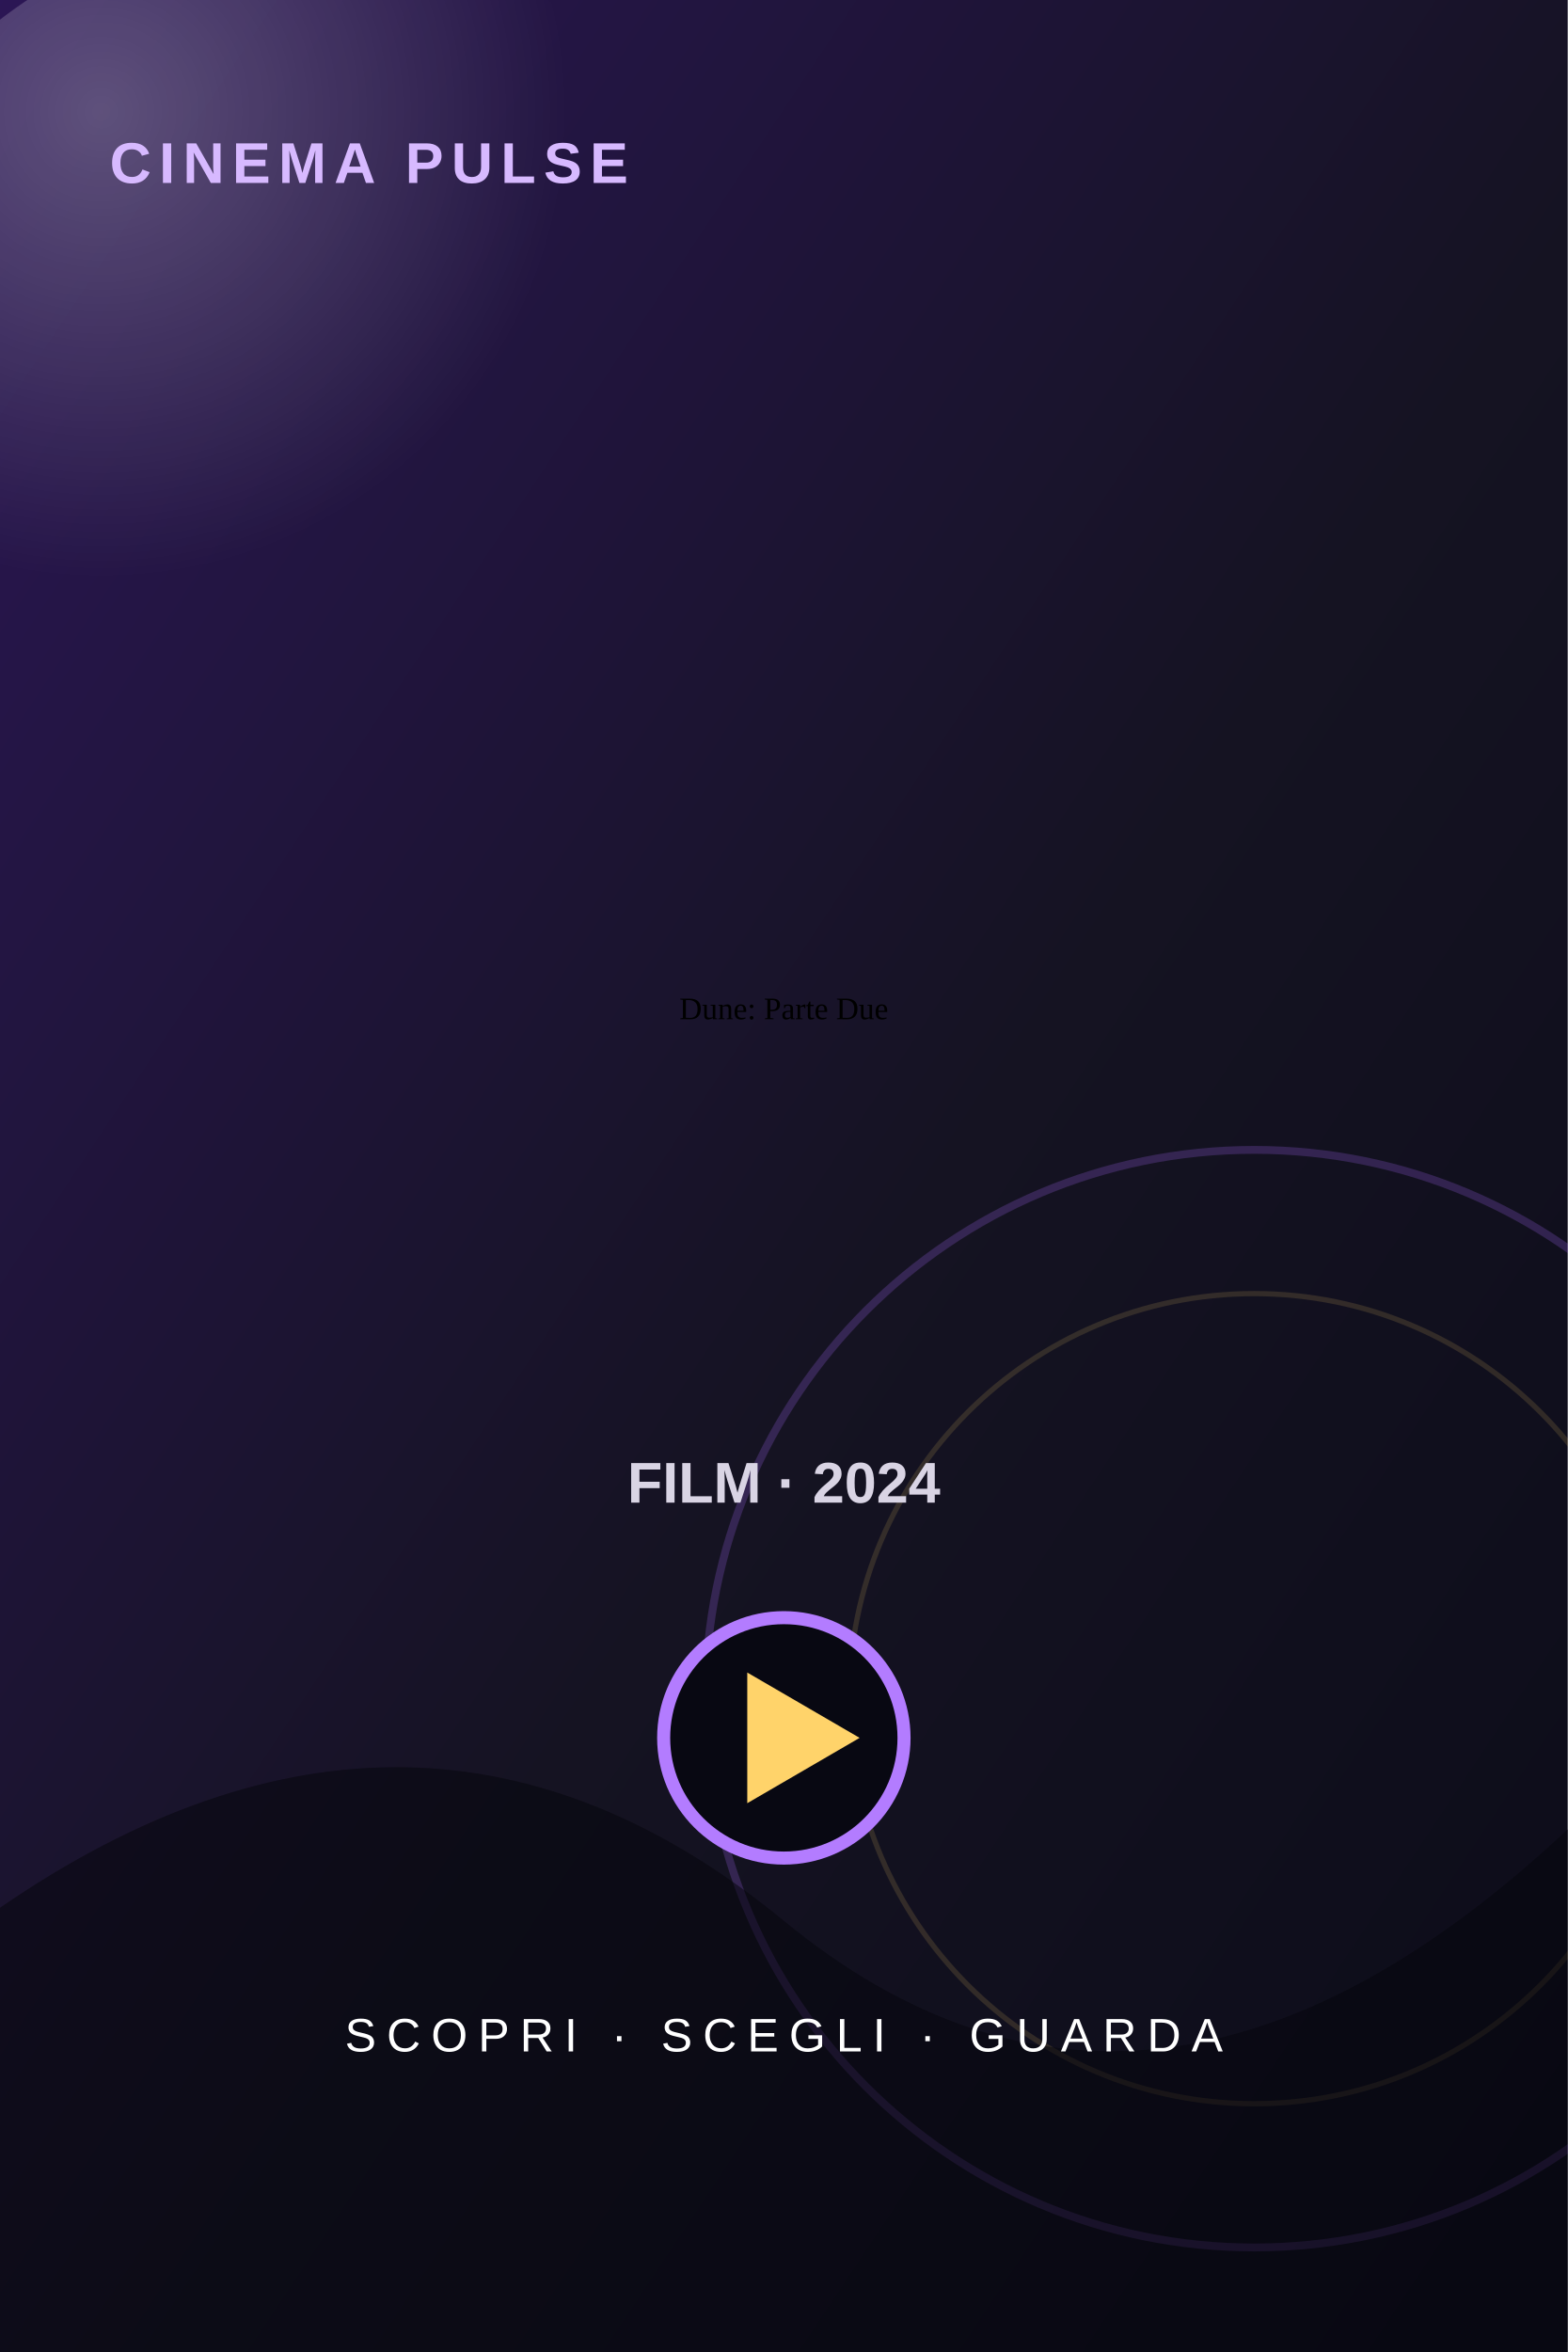
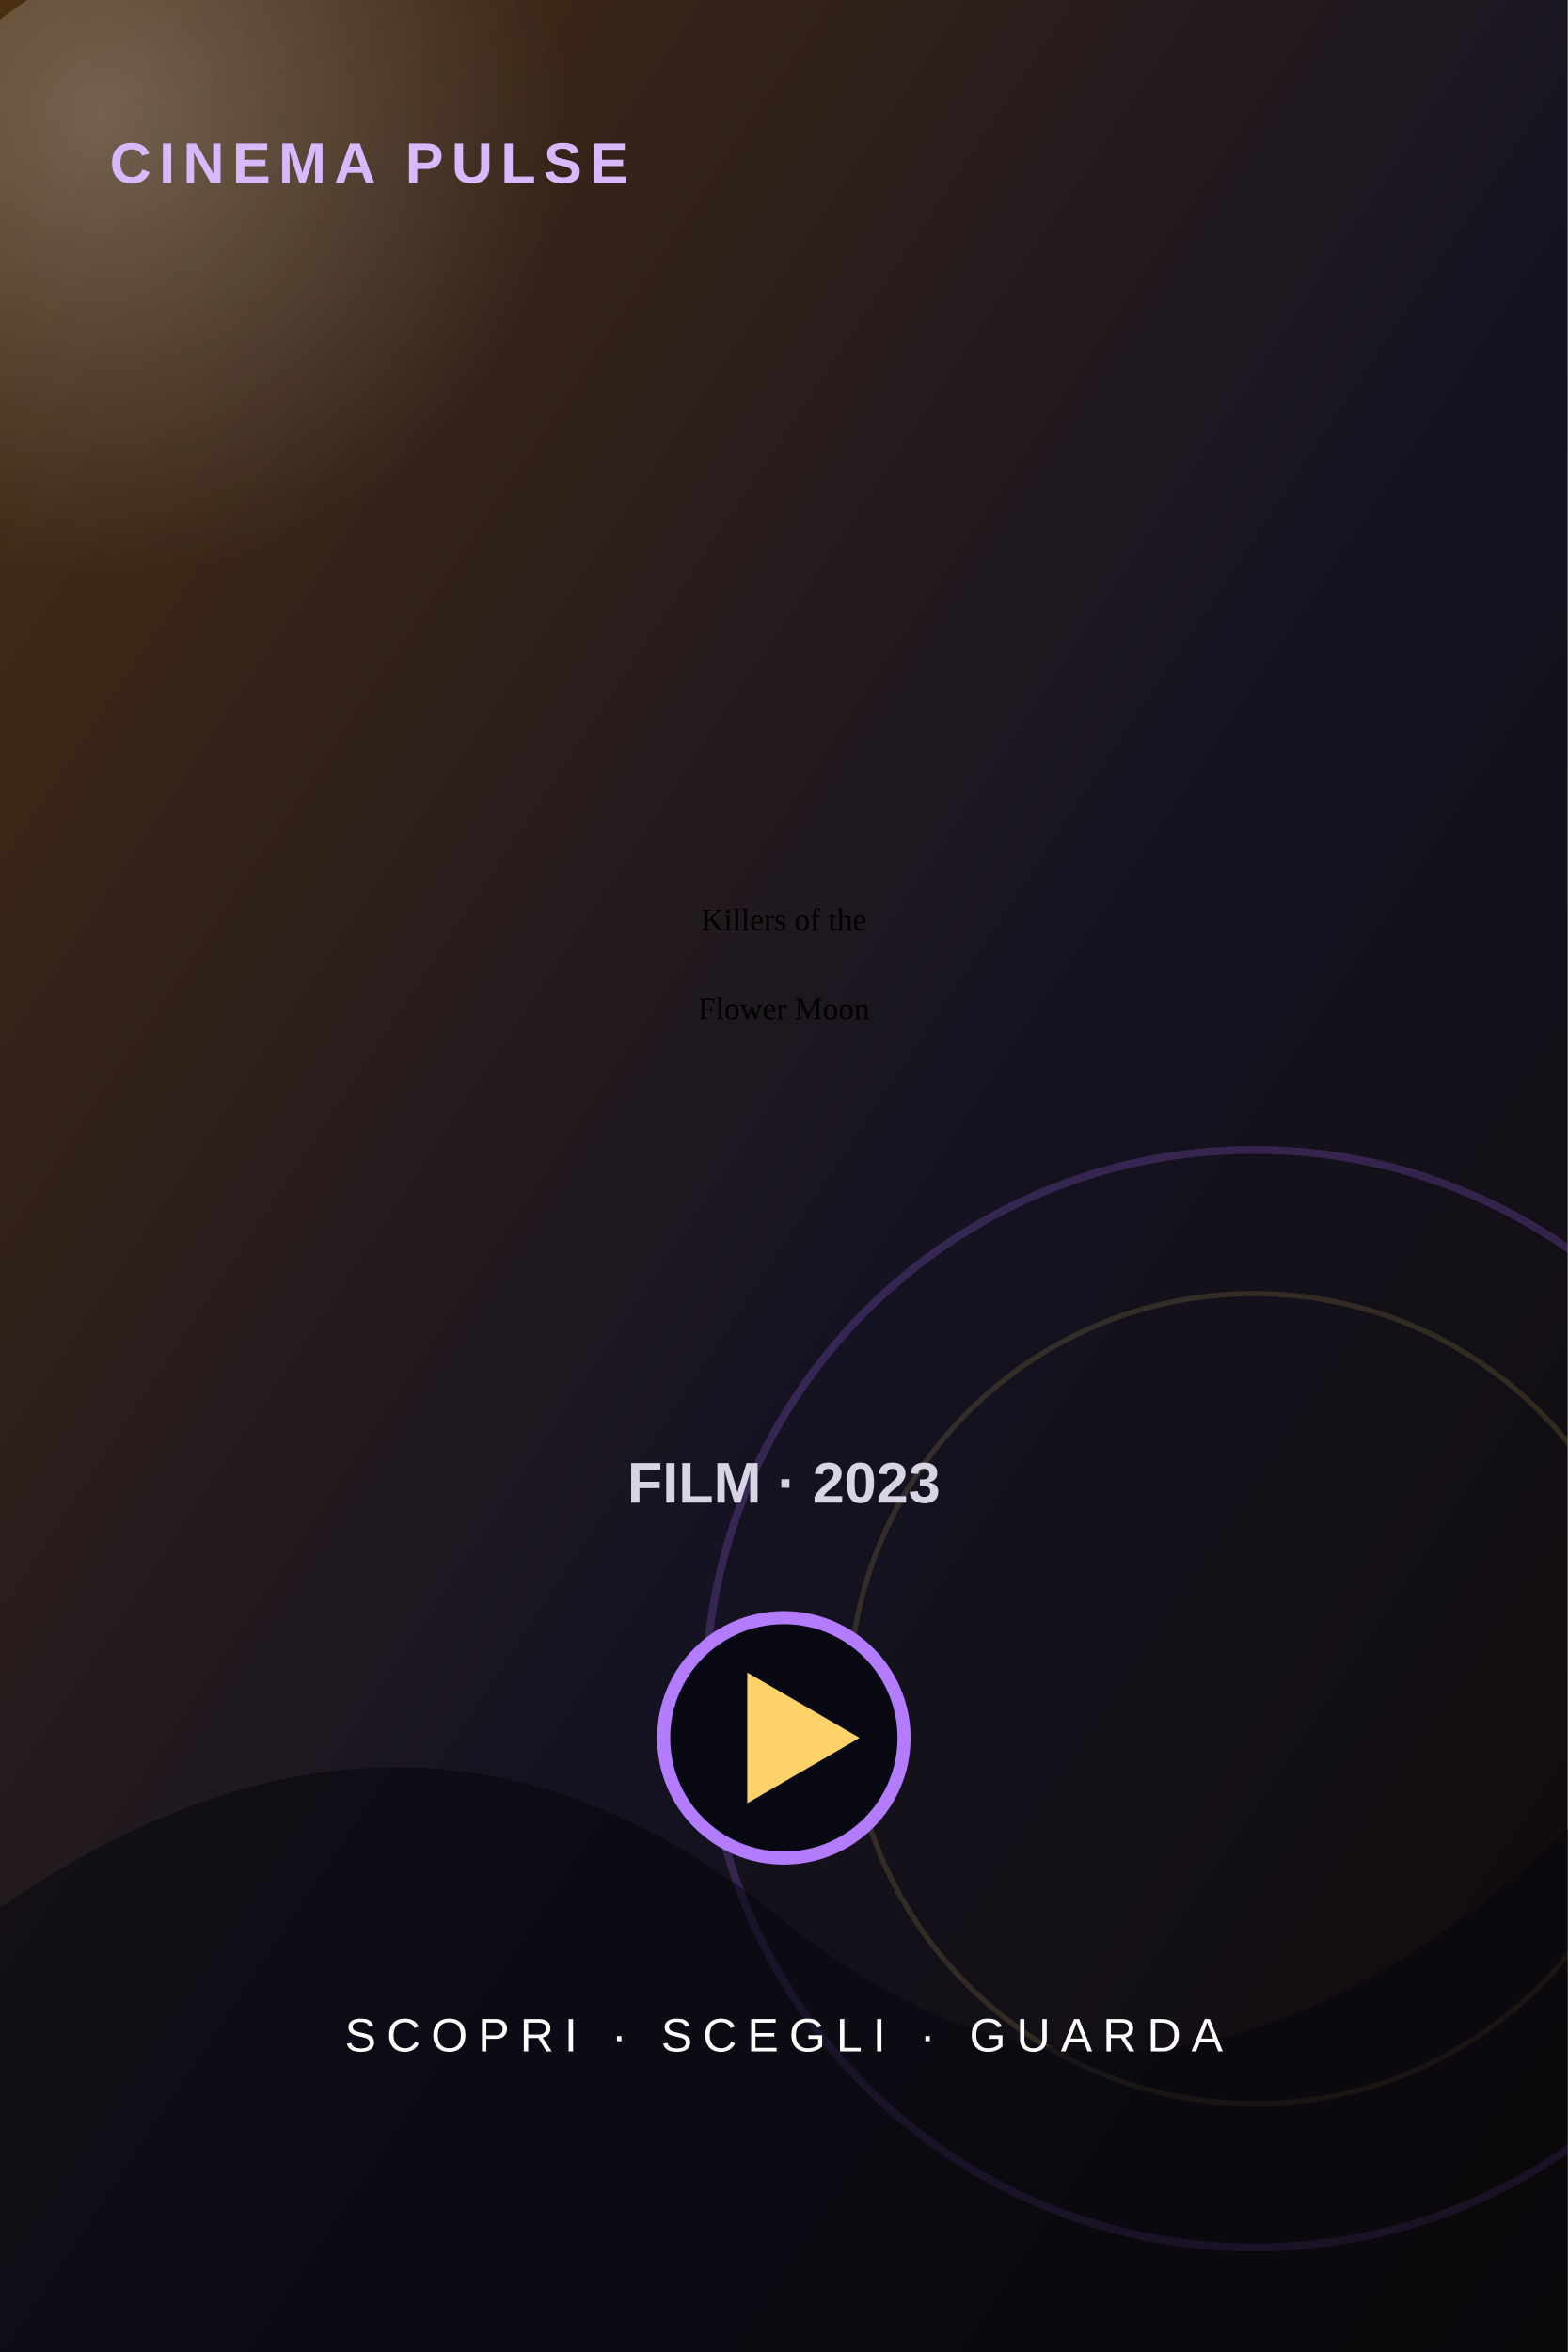
<svg xmlns="http://www.w3.org/2000/svg" viewBox="0 0 600 900">
  <defs>
    <linearGradient id="g" x1="0" y1="0" x2="1" y2="1">
-       <stop stop-color="#2b1655" />
+       <stop stop-color="#4b2f12" />
      <stop offset=".55" stop-color="#151322" />
-       <stop offset="1" stop-color="#0b0b18" />
+       <stop offset="1" stop-color="#100b08" />
    </linearGradient>
    <radialGradient id="r" cx="30%" cy="20%">
      <stop stop-color="#ffffff" stop-opacity=".25" />
      <stop offset="1" stop-color="#ffffff" stop-opacity="0" />
    </radialGradient>
  </defs>
  <rect width="600" height="900" fill="url(#g)" />
  <circle cx="110" cy="150" r="180" fill="url(#r)" />
  <circle cx="480" cy="650" r="210" fill="none" stroke="#a96cff" stroke-opacity=".22" stroke-width="3" />
  <circle cx="480" cy="650" r="155" fill="none" stroke="#ffd36a" stroke-opacity=".14" stroke-width="2" />
  <path d="M0 730 Q160 620 300 735 T600 700 V900 H0Z" fill="#05050c" opacity=".55" />
  <text x="42" y="70" fill="#d7b9ff" font-family="Arial,sans-serif" font-size="22" font-weight="700" letter-spacing="3">CINEMA PULSE</text>
-   <text x="300" y="390" text-anchor="middle" class="title">Dune: Parte Due</text>
-   <text x="300" y="575" text-anchor="middle" fill="#d9d4e4" font-family="Arial,sans-serif" font-size="22" font-weight="600">FILM · 2024</text>
+   <text x="300" y="356" text-anchor="middle" class="title">Killers of the</text>
+   <text x="300" y="390" text-anchor="middle" class="title">Flower Moon</text>
+   <text x="300" y="575" text-anchor="middle" fill="#d9d4e4" font-family="Arial,sans-serif" font-size="22" font-weight="600">FILM · 2023</text>
  <circle cx="300" cy="665" r="46" fill="#080812" stroke="#b37cff" stroke-width="5" />
  <path d="M286 640v50l43-25z" fill="#ffd36a" />
  <text x="300" y="785" text-anchor="middle" fill="#fff" font-family="Arial,sans-serif" font-size="18" letter-spacing="4">SCOPRI · SCEGLI · GUARDA</text>
</svg>
